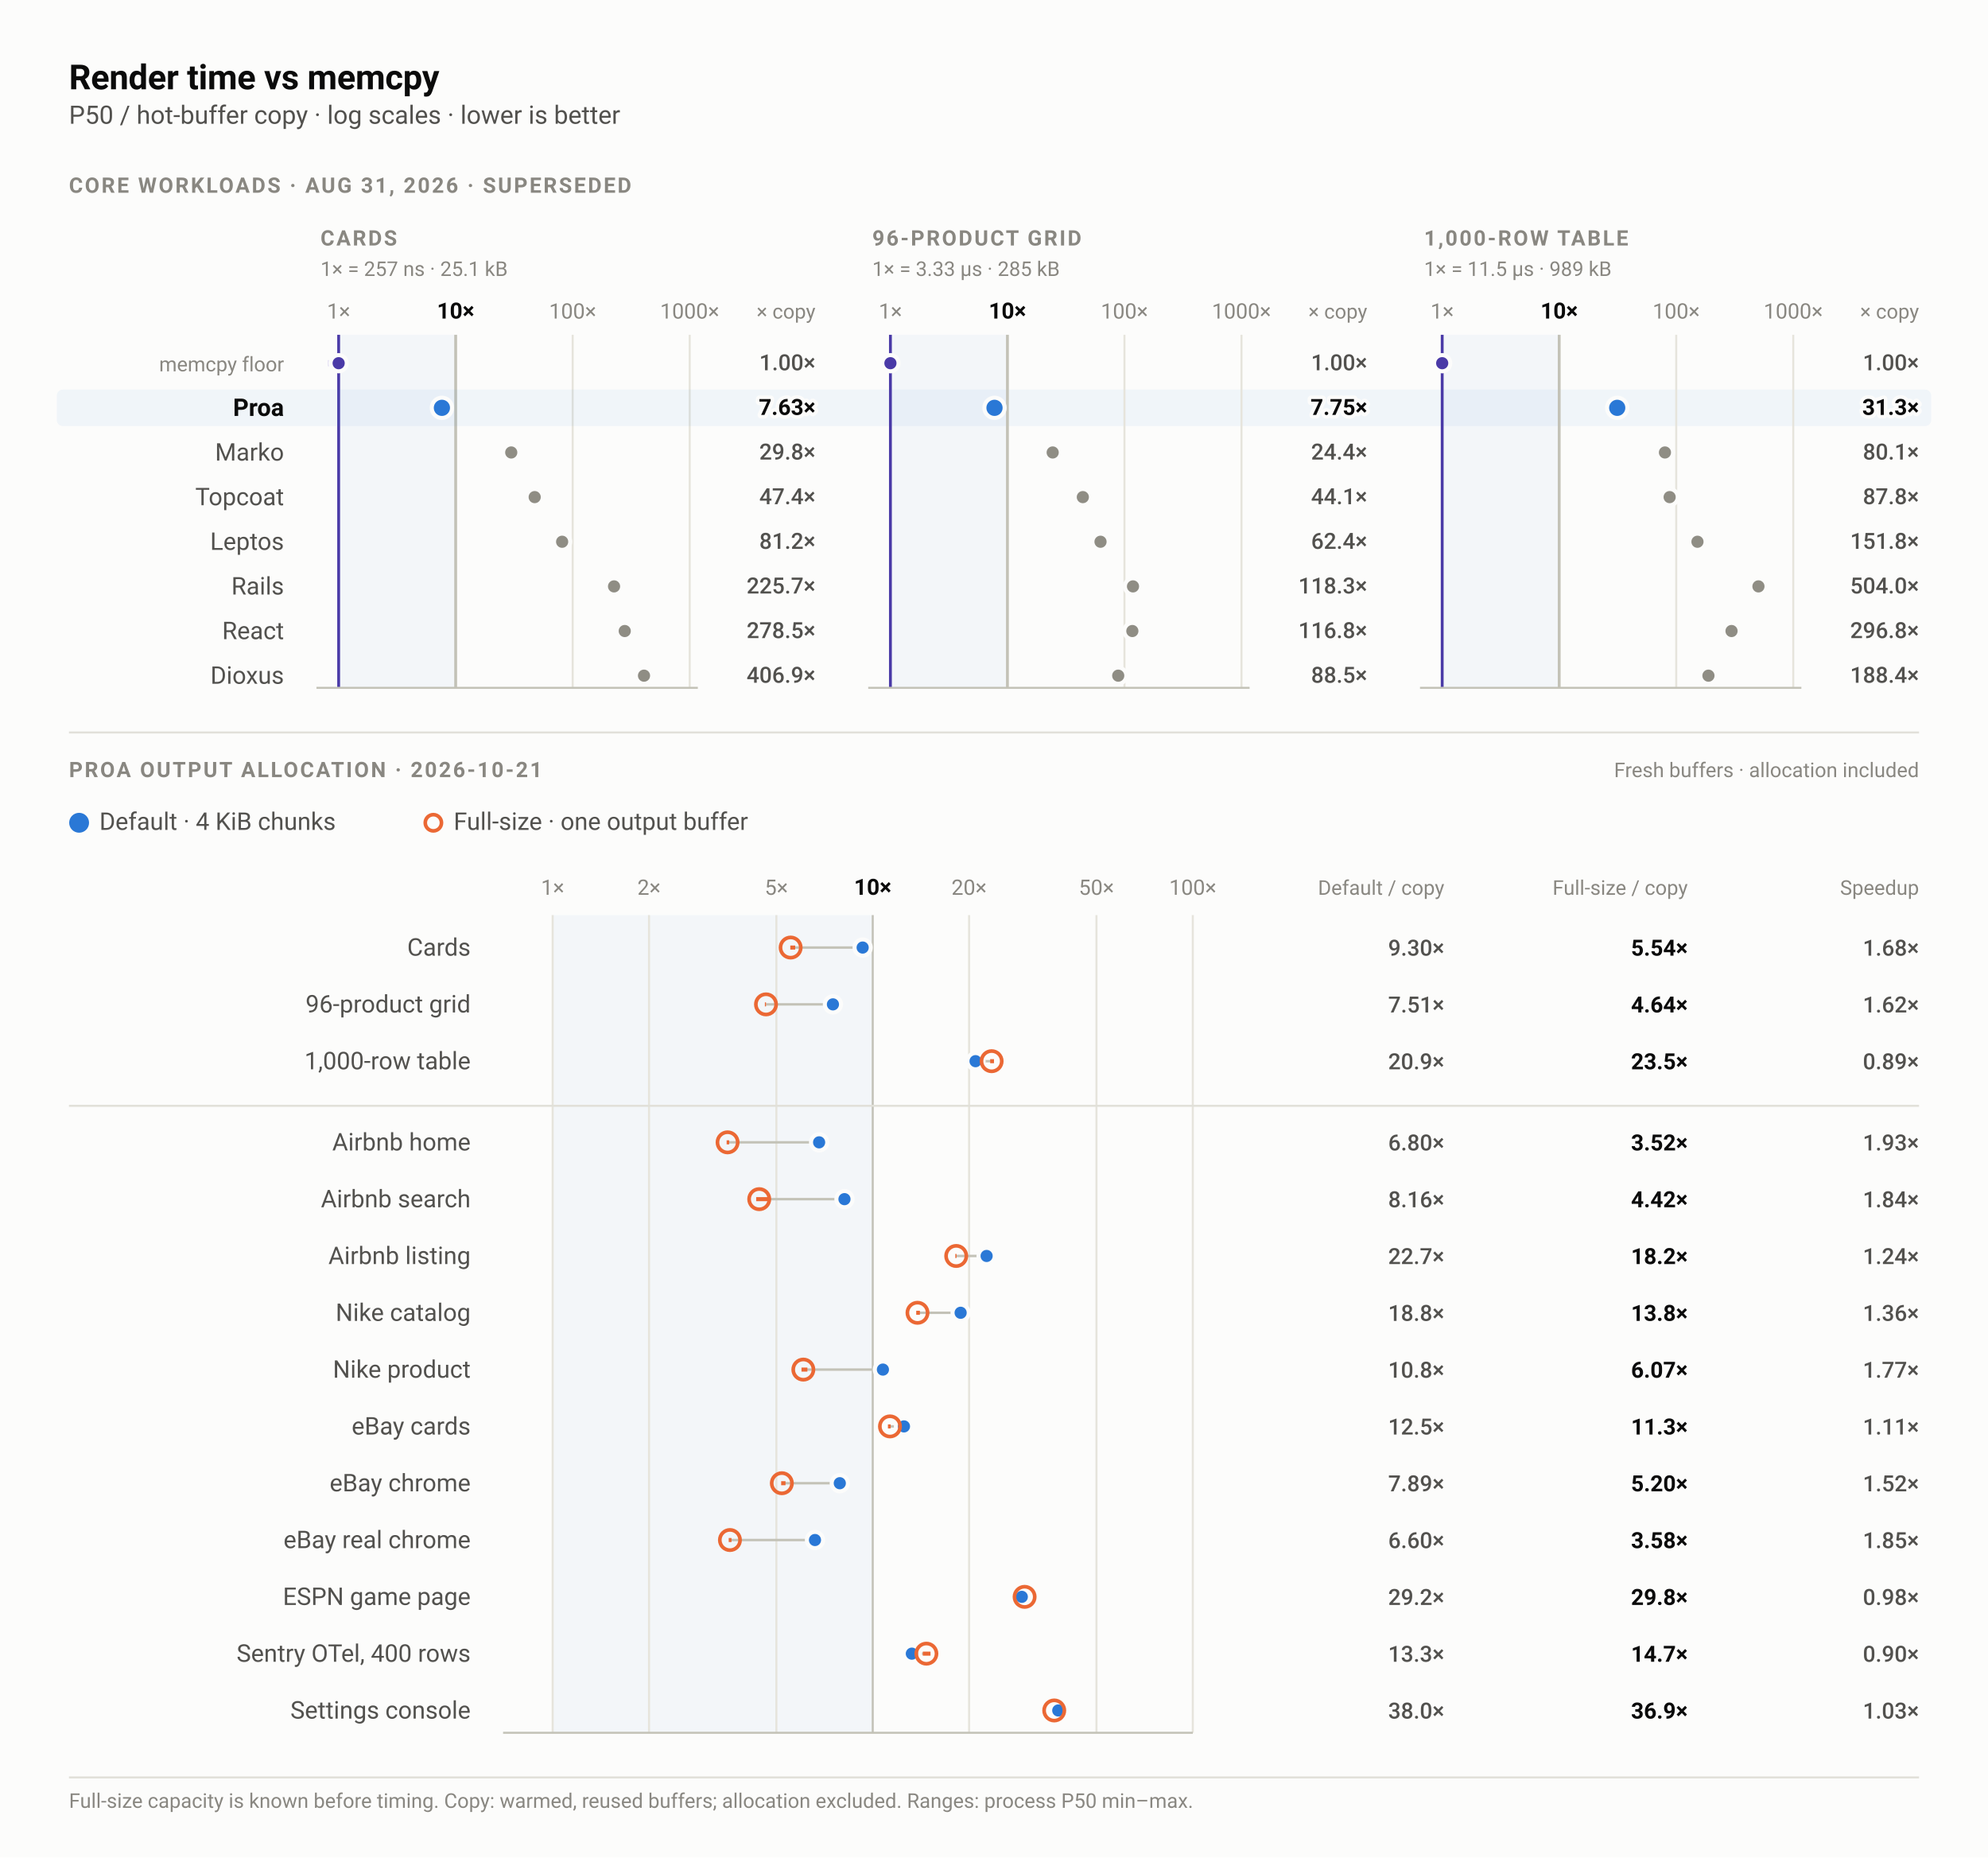
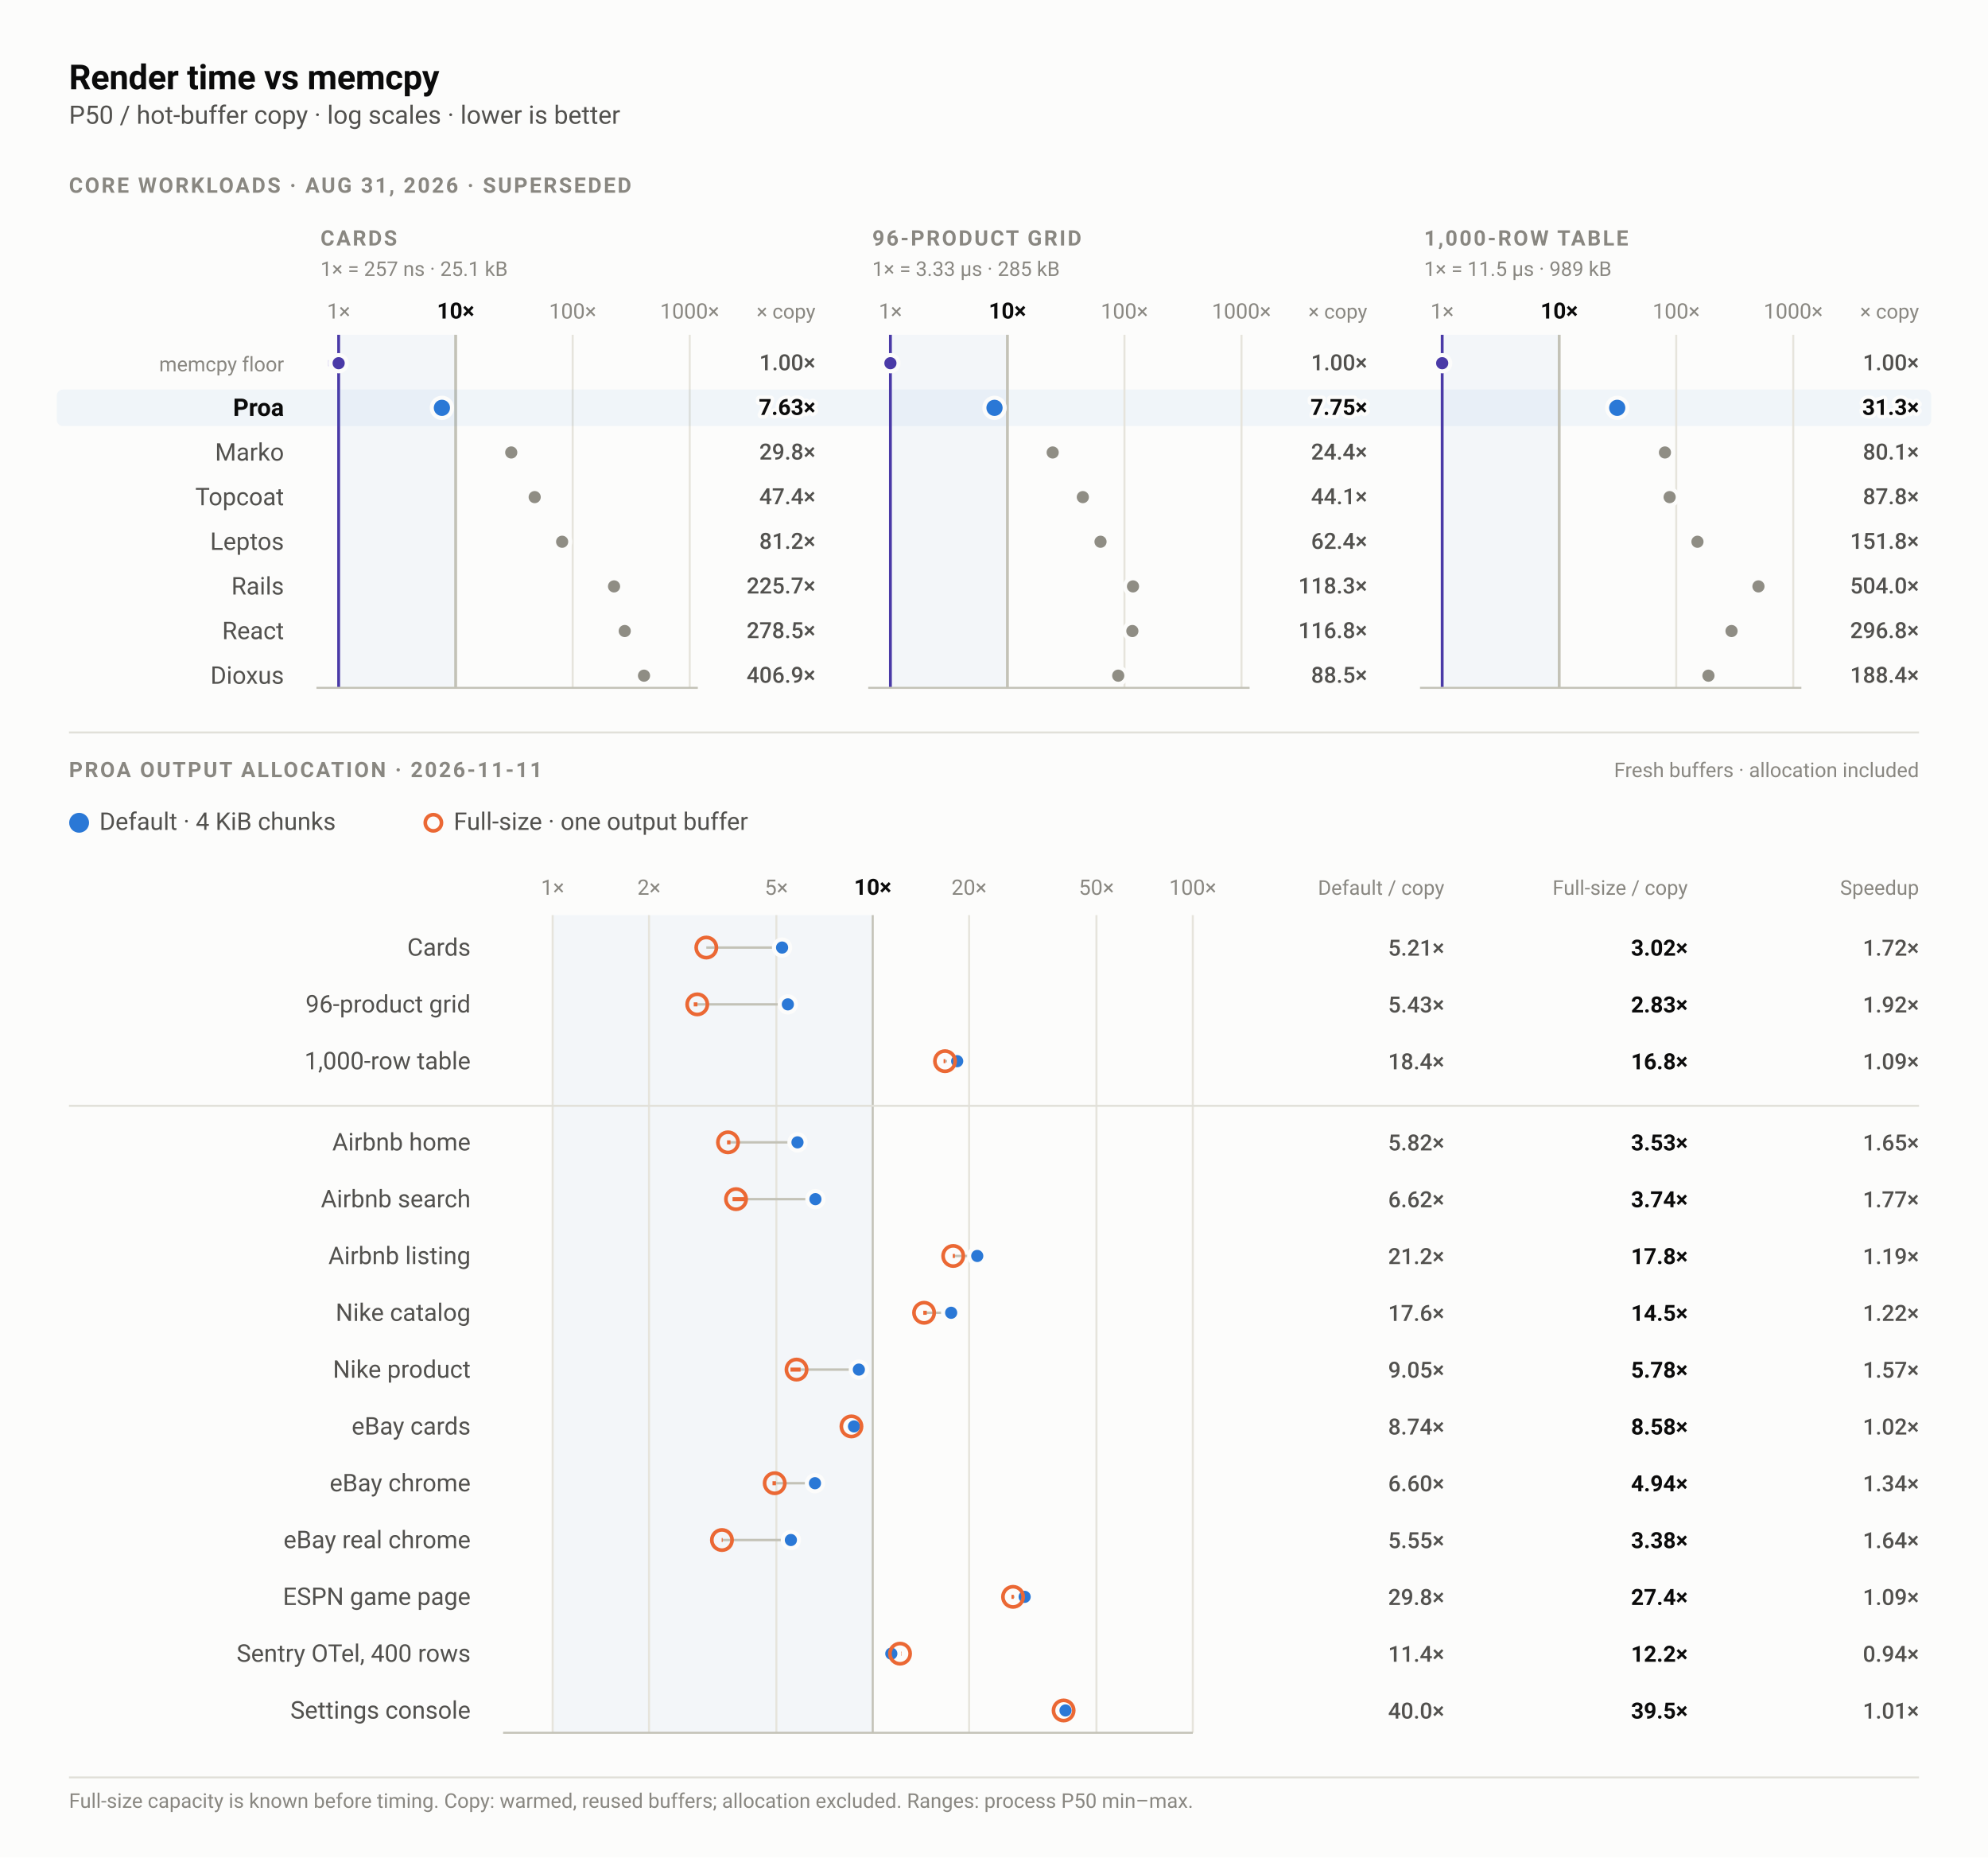
<svg xmlns="http://www.w3.org/2000/svg" width="980" height="915.5" viewBox="0 0 980 915.5" role="img" aria-labelledby="ttl dsc">
  <style>
  text { font-family: system-ui, -apple-system, "Segoe UI", Roboto, "Helvetica Neue", Arial, sans-serif; }
  .t   { font-size: 17px; font-weight: 600; fill: #0b0b0b; letter-spacing: -.005em; }
  .d   { font-size: 12.5px; font-weight: 400; fill: #52514e; }
  .eb  { font-size: 10.5px; font-weight: 600; fill: #898781; letter-spacing: .09em; }
  .cat { font-size: 12px; font-weight: 400; fill: #52514e; }
  .catb{ font-size: 12px; font-weight: 600; fill: #0b0b0b; }
  .lg  { font-size: 12px; font-weight: 400; fill: #52514e; }
  .tick{ font-size: 10.5px; font-weight: 400; fill: #898781; font-variant-numeric: tabular-nums; }
  .val { font-size: 11px; font-weight: 500; fill: #52514e; font-variant-numeric: tabular-nums;
         paint-order: stroke; stroke: #fcfcfb; stroke-width: 3.5px; stroke-linejoin: round; }
  .valb{ font-size: 11px; font-weight: 600; fill: #0b0b0b; font-variant-numeric: tabular-nums;
         paint-order: stroke; stroke: #fcfcfb; stroke-width: 3.5px; stroke-linejoin: round; }
  .valw{ font-size: 11px; font-weight: 600; fill: #fcfcfb; font-variant-numeric: tabular-nums; }
  .note{ font-size: 10px; font-weight: 400; fill: #898781; }
  .mono{ font-family: ui-monospace, SFMono-Regular, "SF Mono", Menlo, Consolas, monospace; }
  .end { text-anchor: end; }
  .mid { text-anchor: middle; }
</style>
  <rect width="980" height="915.5" fill="#fcfcfb" />
  <text x="34" y="44" class="t">Render time vs memcpy</text>
  <text x="34" y="61" class="d">P50 / hot-buffer copy · log scales · lower is better</text>
  <text x="34" y="95" class="eb">CORE WORKLOADS · AUG 31, 2026 · SUPERSEDED</text>
  <text x="158" y="121" class="eb">CARDS</text>
  <text x="158" y="136" class="note">1× = 257 ns · 25.1 kB</text>
  <text x="402" y="157" class="note end">× copy</text>
  <rect x="166.94" y="165" width="57.69" height="174" fill="#2a78d6" opacity=".045" />
  <path d="M166.94 165L166.94 339" stroke="#4a3aa7" stroke-width="1.4" />
  <text x="166.94" y="157" class="tick mid">1×</text>
  <path d="M224.62 165L224.62 339" stroke="#c3c2b7" stroke-width="1.4" />
  <text x="224.62" y="157" class="valb mid">10×</text>
  <path d="M282.31 165L282.31 339" stroke="#e6e4dc" stroke-width="1" />
  <text x="282.31" y="157" class="tick mid">100×</text>
  <path d="M340 165L340 339" stroke="#e6e4dc" stroke-width="1" />
  <text x="340" y="157" class="tick mid">1000×</text>
  <path d="M156 339L344 339" stroke="#c3c2b7" stroke-width="1" />
  <text x="140" y="183" class="note end">memcpy floor</text>
  <path d="M161.64 179L171.14 179" stroke="#ded9f2" stroke-width="3" />
  <circle cx="166.94" cy="179" r="4" fill="#4a3aa7" stroke="#fcfcfb" stroke-width="2" />
  <text x="402" y="182.5" class="val end">1.00×</text>
  <rect x="28" y="192" width="924" height="18" rx="3" fill="#2a78d6" opacity=".055" />
  <text x="140" y="205" class="catb end">Proa</text>
  <path d="M215 201L223.12 201" stroke="#cde2fb" stroke-width="3" />
  <circle cx="217.84" cy="201" r="5" fill="#2a78d6" stroke="#fcfcfb" stroke-width="2" />
  <text x="402" y="204.5" class="valb end">7.63×</text>
  <text x="140" y="227" class="cat end">Marko</text>
  <path d="M250.19 223L255.91 223" stroke="#dcdad2" stroke-width="3" />
  <circle cx="252.02" cy="223" r="4" fill="#8f8d84" stroke="#fcfcfb" stroke-width="2" />
  <text x="402" y="226.5" class="val end">29.8×</text>
  <text x="140" y="249" class="cat end">Topcoat</text>
  <path d="M261.7 245L264.33 245" stroke="#dcdad2" stroke-width="3" />
  <circle cx="263.58" cy="245" r="4" fill="#8f8d84" stroke="#fcfcfb" stroke-width="2" />
  <text x="402" y="248.5" class="val end">47.4×</text>
  <text x="140" y="271" class="cat end">Leptos</text>
  <path d="M276.86 267L277.89 267" stroke="#dcdad2" stroke-width="3" />
  <circle cx="277.11" cy="267" r="4" fill="#8f8d84" stroke="#fcfcfb" stroke-width="2" />
  <text x="402" y="270.5" class="val end">81.2×</text>
  <text x="140" y="293" class="cat end">Rails</text>
  <path d="M302.7 289L303.13 289" stroke="#dcdad2" stroke-width="3" />
  <circle cx="302.7" cy="289" r="4" fill="#8f8d84" stroke="#fcfcfb" stroke-width="2" />
  <text x="402" y="292.5" class="val end">225.7×</text>
  <text x="140" y="315" class="cat end">React</text>
  <path d="M307.68 311L309.14 311" stroke="#dcdad2" stroke-width="3" />
  <circle cx="307.97" cy="311" r="4" fill="#8f8d84" stroke="#fcfcfb" stroke-width="2" />
  <text x="402" y="314.5" class="val end">278.5×</text>
  <text x="140" y="337" class="cat end">Dioxus</text>
  <path d="M317.25 333L317.64 333" stroke="#dcdad2" stroke-width="3" />
  <circle cx="317.47" cy="333" r="4" fill="#8f8d84" stroke="#fcfcfb" stroke-width="2" />
  <text x="402" y="336.5" class="val end">406.9×</text>
  <text x="430" y="121" class="eb">96-PRODUCT GRID</text>
  <text x="430" y="136" class="note">1× = 3.33 µs · 285 kB</text>
  <text x="674" y="157" class="note end">× copy</text>
  <rect x="438.94" y="165" width="57.69" height="174" fill="#2a78d6" opacity=".045" />
  <path d="M438.94 165L438.94 339" stroke="#4a3aa7" stroke-width="1.4" />
  <text x="438.94" y="157" class="tick mid">1×</text>
  <path d="M496.62 165L496.62 339" stroke="#c3c2b7" stroke-width="1.4" />
  <text x="496.62" y="157" class="valb mid">10×</text>
  <path d="M554.31 165L554.31 339" stroke="#e6e4dc" stroke-width="1" />
  <text x="554.31" y="157" class="tick mid">100×</text>
  <path d="M612 165L612 339" stroke="#e6e4dc" stroke-width="1" />
  <text x="612" y="157" class="tick mid">1000×</text>
  <path d="M428 339L616 339" stroke="#c3c2b7" stroke-width="1" />
  <path d="M438.93 179L439.43 179" stroke="#ded9f2" stroke-width="3" />
  <circle cx="438.94" cy="179" r="4" fill="#4a3aa7" stroke="#fcfcfb" stroke-width="2" />
  <text x="674" y="182.5" class="val end">1.00×</text>
  <path d="M488.19 201L490.42 201" stroke="#cde2fb" stroke-width="3" />
  <circle cx="490.25" cy="201" r="5" fill="#2a78d6" stroke="#fcfcfb" stroke-width="2" />
  <text x="674" y="204.5" class="valb end">7.75×</text>
  <path d="M518.36 223L519.85 223" stroke="#dcdad2" stroke-width="3" />
  <circle cx="518.93" cy="223" r="4" fill="#8f8d84" stroke="#fcfcfb" stroke-width="2" />
  <text x="674" y="226.5" class="val end">24.4×</text>
  <path d="M533.22 245L533.96 245" stroke="#dcdad2" stroke-width="3" />
  <circle cx="533.79" cy="245" r="4" fill="#8f8d84" stroke="#fcfcfb" stroke-width="2" />
  <text x="674" y="248.5" class="val end">44.1×</text>
  <path d="M540.49 267L542.85 267" stroke="#dcdad2" stroke-width="3" />
  <circle cx="542.51" cy="267" r="4" fill="#8f8d84" stroke="#fcfcfb" stroke-width="2" />
  <text x="674" y="270.5" class="val end">62.4×</text>
  <path d="M558.46 289L558.65 289" stroke="#dcdad2" stroke-width="3" />
  <circle cx="558.52" cy="289" r="4" fill="#8f8d84" stroke="#fcfcfb" stroke-width="2" />
  <text x="674" y="292.5" class="val end">118.3×</text>
  <path d="M558.14 311L558.41 311" stroke="#dcdad2" stroke-width="3" />
  <circle cx="558.2" cy="311" r="4" fill="#8f8d84" stroke="#fcfcfb" stroke-width="2" />
  <text x="674" y="314.5" class="val end">116.8×</text>
  <path d="M551.04 333L551.42 333" stroke="#dcdad2" stroke-width="3" />
  <circle cx="551.24" cy="333" r="4" fill="#8f8d84" stroke="#fcfcfb" stroke-width="2" />
  <text x="674" y="336.5" class="val end">88.5×</text>
  <text x="702" y="121" class="eb">1,000-ROW TABLE</text>
  <text x="702" y="136" class="note">1× = 11.5 µs · 989 kB</text>
  <text x="946" y="157" class="note end">× copy</text>
  <rect x="710.94" y="165" width="57.69" height="174" fill="#2a78d6" opacity=".045" />
  <path d="M710.94 165L710.94 339" stroke="#4a3aa7" stroke-width="1.4" />
  <text x="710.94" y="157" class="tick mid">1×</text>
  <path d="M768.62 165L768.62 339" stroke="#c3c2b7" stroke-width="1.4" />
  <text x="768.62" y="157" class="valb mid">10×</text>
  <path d="M826.31 165L826.31 339" stroke="#e6e4dc" stroke-width="1" />
  <text x="826.31" y="157" class="tick mid">100×</text>
  <path d="M884 165L884 339" stroke="#e6e4dc" stroke-width="1" />
  <text x="884" y="157" class="tick mid">1000×</text>
  <path d="M700 339L888 339" stroke="#c3c2b7" stroke-width="1" />
  <path d="M710.61 179L711.35 179" stroke="#ded9f2" stroke-width="3" />
  <circle cx="710.94" cy="179" r="4" fill="#4a3aa7" stroke="#fcfcfb" stroke-width="2" />
  <text x="946" y="182.5" class="val end">1.00×</text>
  <path d="M796.89 201L798.2 201" stroke="#cde2fb" stroke-width="3" />
  <circle cx="797.22" cy="201" r="5" fill="#2a78d6" stroke="#fcfcfb" stroke-width="2" />
  <text x="946" y="204.5" class="valb end">31.3×</text>
  <path d="M820.63 223L820.94 223" stroke="#dcdad2" stroke-width="3" />
  <circle cx="820.75" cy="223" r="4" fill="#8f8d84" stroke="#fcfcfb" stroke-width="2" />
  <text x="946" y="226.5" class="val end">80.1×</text>
  <path d="M822.82 245L823.55 245" stroke="#dcdad2" stroke-width="3" />
  <circle cx="823.06" cy="245" r="4" fill="#8f8d84" stroke="#fcfcfb" stroke-width="2" />
  <text x="946" y="248.5" class="val end">87.8×</text>
  <path d="M836.62 267L836.82 267" stroke="#dcdad2" stroke-width="3" />
  <circle cx="836.78" cy="267" r="4" fill="#8f8d84" stroke="#fcfcfb" stroke-width="2" />
  <text x="946" y="270.5" class="val end">151.8×</text>
  <path d="M866.63 289L867.04 289" stroke="#dcdad2" stroke-width="3" />
  <circle cx="866.84" cy="289" r="4" fill="#8f8d84" stroke="#fcfcfb" stroke-width="2" />
  <text x="946" y="292.5" class="val end">504.0×</text>
  <path d="M853.26 311L853.97 311" stroke="#dcdad2" stroke-width="3" />
  <circle cx="853.57" cy="311" r="4" fill="#8f8d84" stroke="#fcfcfb" stroke-width="2" />
  <text x="946" y="314.5" class="val end">296.8×</text>
  <path d="M842.1 333L842.51 333" stroke="#dcdad2" stroke-width="3" />
  <circle cx="842.19" cy="333" r="4" fill="#8f8d84" stroke="#fcfcfb" stroke-width="2" />
  <text x="946" y="336.5" class="val end">188.4×</text>
  <path d="M34 361L946 361" stroke="#e1e0d9" stroke-width="1" />
-   <text x="34" y="383" class="eb">PROA OUTPUT ALLOCATION · 2026-10-21</text>
+   <text x="34" y="383" class="eb">PROA OUTPUT ALLOCATION · 2026-11-11</text>
  <text x="946" y="383" class="note end">Fresh buffers · allocation included</text>
  <circle cx="39" cy="405.5" r="4" fill="#2a78d6" stroke="#2a78d6" stroke-width="1.8" />
  <text x="49" y="409" class="lg">Default · 4 KiB chunks</text>
  <circle cx="213.63" cy="405.5" r="4" fill="#fcfcfb" stroke="#eb6834" stroke-width="1.8" />
  <text x="223.63" y="409" class="lg">Full-size · one output buffer</text>
  <rect x="272.44" y="451" width="157.78" height="403" fill="#2a78d6" opacity=".045" />
  <path d="M272.44 451L272.44 854" stroke="#e6e4dc" stroke-width="1" />
  <text x="272.44" y="441" class="tick mid">1×</text>
  <path d="M319.94 451L319.94 854" stroke="#e6e4dc" stroke-width="1" />
  <text x="319.94" y="441" class="tick mid">2×</text>
  <path d="M382.72 451L382.72 854" stroke="#e6e4dc" stroke-width="1" />
  <text x="382.72" y="441" class="tick mid">5×</text>
  <path d="M430.22 451L430.22 854" stroke="#c3c2b7" stroke-width="1" />
  <text x="430.22" y="441" class="valb mid">10×</text>
  <path d="M477.72 451L477.72 854" stroke="#e6e4dc" stroke-width="1" />
  <text x="477.72" y="441" class="tick mid">20×</text>
  <path d="M540.5 451L540.5 854" stroke="#e6e4dc" stroke-width="1" />
  <text x="540.5" y="441" class="tick mid">50×</text>
  <path d="M588 451L588 854" stroke="#e6e4dc" stroke-width="1" />
  <text x="588" y="441" class="tick mid">100×</text>
  <text x="712" y="441" class="note end">Default / copy</text>
  <text x="832" y="441" class="note end">Full-size / copy</text>
  <text x="946" y="441" class="note end">Speedup</text>
  <path d="M34 545L946 545" stroke="#e1e0d9" stroke-width="1" />
  <text x="232" y="471" class="cat end">Cards</text>
-   <path d="M425.25 467L389.75 467" stroke="#c3c2b7" stroke-width="1.2" />
-   <path d="M423.65 467L426.55 467" stroke="#cde2fb" stroke-width="3" />
-   <path d="M389.58 467L392 467" stroke="#eb6834" stroke-width="2" />
-   <circle cx="425.25" cy="467" r="4" fill="#2a78d6" stroke="#fcfcfb" stroke-width="2" />
-   <circle cx="389.75" cy="467" r="5" fill="none" stroke="#eb6834" stroke-width="1.8" />
-   <text x="712" y="471" class="val end">9.30×</text>
-   <text x="832" y="471" class="valb end">5.54×</text>
-   <text x="946" y="471" class="val end">1.68×</text>
+   <path d="M385.54 467L348.18 467" stroke="#c3c2b7" stroke-width="1.2" />
+   <path d="M383.27 467L387.68 467" stroke="#cde2fb" stroke-width="3" />
+   <path d="M348.27 467L348.27 467" stroke="#eb6834" stroke-width="2" />
+   <circle cx="385.54" cy="467" r="4" fill="#2a78d6" stroke="#fcfcfb" stroke-width="2" />
+   <circle cx="348.18" cy="467" r="5" fill="none" stroke="#eb6834" stroke-width="1.8" />
+   <text x="712" y="471" class="val end">5.21×</text>
+   <text x="832" y="471" class="valb end">3.02×</text>
+   <text x="946" y="471" class="val end">1.72×</text>
  <text x="232" y="499" class="cat end">96-product grid</text>
-   <path d="M410.6 495L377.6 495" stroke="#c3c2b7" stroke-width="1.2" />
-   <path d="M410.33 495L412.58 495" stroke="#cde2fb" stroke-width="3" />
-   <path d="M377.06 495L377.62 495" stroke="#eb6834" stroke-width="2" />
-   <circle cx="410.6" cy="495" r="4" fill="#2a78d6" stroke="#fcfcfb" stroke-width="2" />
-   <circle cx="377.6" cy="495" r="5" fill="none" stroke="#eb6834" stroke-width="1.8" />
-   <text x="712" y="499" class="val end">7.51×</text>
-   <text x="832" y="499" class="valb end">4.64×</text>
-   <text x="946" y="499" class="val end">1.62×</text>
+   <path d="M388.38 495L343.72 495" stroke="#c3c2b7" stroke-width="1.2" />
+   <path d="M388.06 495L389.31 495" stroke="#cde2fb" stroke-width="3" />
+   <path d="M341.98 495L343.81 495" stroke="#eb6834" stroke-width="2" />
+   <circle cx="388.38" cy="495" r="4" fill="#2a78d6" stroke="#fcfcfb" stroke-width="2" />
+   <circle cx="343.72" cy="495" r="5" fill="none" stroke="#eb6834" stroke-width="1.8" />
+   <text x="712" y="499" class="val end">5.43×</text>
+   <text x="832" y="499" class="valb end">2.83×</text>
+   <text x="946" y="499" class="val end">1.92×</text>
  <text x="232" y="527" class="cat end">1,000-row table</text>
-   <path d="M480.9 523L488.83 523" stroke="#c3c2b7" stroke-width="1.2" />
-   <path d="M480.07 523L481.02 523" stroke="#cde2fb" stroke-width="3" />
-   <path d="M488.12 523L490 523" stroke="#eb6834" stroke-width="2" />
-   <circle cx="480.9" cy="523" r="4" fill="#2a78d6" stroke="#fcfcfb" stroke-width="2" />
-   <circle cx="488.83" cy="523" r="5" fill="none" stroke="#eb6834" stroke-width="1.8" />
-   <text x="712" y="527" class="val end">20.9×</text>
-   <text x="832" y="527" class="valb end">23.5×</text>
-   <text x="946" y="527" class="val end">0.89×</text>
+   <path d="M471.85 523L465.85 523" stroke="#c3c2b7" stroke-width="1.2" />
+   <path d="M471.45 523L473.36 523" stroke="#cde2fb" stroke-width="3" />
+   <path d="M465.15 523L466.04 523" stroke="#eb6834" stroke-width="2" />
+   <circle cx="471.85" cy="523" r="4" fill="#2a78d6" stroke="#fcfcfb" stroke-width="2" />
+   <circle cx="465.85" cy="523" r="5" fill="none" stroke="#eb6834" stroke-width="1.8" />
+   <text x="712" y="527" class="val end">18.4×</text>
+   <text x="832" y="527" class="valb end">16.8×</text>
+   <text x="946" y="527" class="val end">1.09×</text>
  <text x="232" y="567" class="cat end">Airbnb home</text>
-   <path d="M403.79 563L358.67 563" stroke="#c3c2b7" stroke-width="1.2" />
-   <path d="M403.53 563L403.98 563" stroke="#cde2fb" stroke-width="3" />
-   <path d="M358.2 563L359.46 563" stroke="#eb6834" stroke-width="2" />
-   <circle cx="403.79" cy="563" r="4" fill="#2a78d6" stroke="#fcfcfb" stroke-width="2" />
-   <circle cx="358.67" cy="563" r="5" fill="none" stroke="#eb6834" stroke-width="1.8" />
-   <text x="712" y="567" class="val end">6.80×</text>
-   <text x="832" y="567" class="valb end">3.52×</text>
-   <text x="946" y="567" class="val end">1.93×</text>
+   <path d="M393.13 563L358.87 563" stroke="#c3c2b7" stroke-width="1.2" />
+   <path d="M393.16 563L394.67 563" stroke="#cde2fb" stroke-width="3" />
+   <path d="M358.41 563L360.09 563" stroke="#eb6834" stroke-width="2" />
+   <circle cx="393.13" cy="563" r="4" fill="#2a78d6" stroke="#fcfcfb" stroke-width="2" />
+   <circle cx="358.87" cy="563" r="5" fill="none" stroke="#eb6834" stroke-width="1.8" />
+   <text x="712" y="567" class="val end">5.82×</text>
+   <text x="832" y="567" class="valb end">3.53×</text>
+   <text x="946" y="567" class="val end">1.65×</text>
  <text x="232" y="595" class="cat end">Airbnb search</text>
-   <path d="M416.29 591L374.27 591" stroke="#c3c2b7" stroke-width="1.2" />
-   <path d="M416.25 591L417.08 591" stroke="#cde2fb" stroke-width="3" />
-   <path d="M372.76 591L378.73 591" stroke="#eb6834" stroke-width="2" />
-   <circle cx="416.29" cy="591" r="4" fill="#2a78d6" stroke="#fcfcfb" stroke-width="2" />
-   <circle cx="374.27" cy="591" r="5" fill="none" stroke="#eb6834" stroke-width="1.8" />
-   <text x="712" y="595" class="val end">8.16×</text>
-   <text x="832" y="595" class="valb end">4.42×</text>
-   <text x="946" y="595" class="val end">1.84×</text>
+   <path d="M401.96 591L362.83 591" stroke="#c3c2b7" stroke-width="1.2" />
+   <path d="M400.99 591L403.95 591" stroke="#cde2fb" stroke-width="3" />
+   <path d="M361.11 591L367.98 591" stroke="#eb6834" stroke-width="2" />
+   <circle cx="401.96" cy="591" r="4" fill="#2a78d6" stroke="#fcfcfb" stroke-width="2" />
+   <circle cx="362.83" cy="591" r="5" fill="none" stroke="#eb6834" stroke-width="1.8" />
+   <text x="712" y="595" class="val end">6.62×</text>
+   <text x="832" y="595" class="valb end">3.74×</text>
+   <text x="946" y="595" class="val end">1.77×</text>
  <text x="232" y="623" class="cat end">Airbnb listing</text>
-   <path d="M486.36 619L471.37 619" stroke="#c3c2b7" stroke-width="1.2" />
-   <path d="M485.68 619L486.51 619" stroke="#cde2fb" stroke-width="3" />
-   <path d="M470.93 619L471.54 619" stroke="#eb6834" stroke-width="2" />
-   <circle cx="486.36" cy="619" r="4" fill="#2a78d6" stroke="#fcfcfb" stroke-width="2" />
-   <circle cx="471.37" cy="619" r="5" fill="none" stroke="#eb6834" stroke-width="1.8" />
-   <text x="712" y="623" class="val end">22.7×</text>
-   <text x="832" y="623" class="valb end">18.2×</text>
-   <text x="946" y="623" class="val end">1.24×</text>
+   <path d="M481.74 619L469.89 619" stroke="#c3c2b7" stroke-width="1.2" />
+   <path d="M480.51 619L482.42 619" stroke="#cde2fb" stroke-width="3" />
+   <path d="M469.69 619L470.71 619" stroke="#eb6834" stroke-width="2" />
+   <circle cx="481.74" cy="619" r="4" fill="#2a78d6" stroke="#fcfcfb" stroke-width="2" />
+   <circle cx="469.89" cy="619" r="5" fill="none" stroke="#eb6834" stroke-width="1.8" />
+   <text x="712" y="623" class="val end">21.2×</text>
+   <text x="832" y="623" class="valb end">17.8×</text>
+   <text x="946" y="623" class="val end">1.19×</text>
  <text x="232" y="651" class="cat end">Nike catalog</text>
-   <path d="M473.55 647L452.29 647" stroke="#c3c2b7" stroke-width="1.2" />
-   <path d="M473.52 647L474.83 647" stroke="#cde2fb" stroke-width="3" />
-   <path d="M451.66 647L453.46 647" stroke="#eb6834" stroke-width="2" />
-   <circle cx="473.55" cy="647" r="4" fill="#2a78d6" stroke="#fcfcfb" stroke-width="2" />
-   <circle cx="452.29" cy="647" r="5" fill="none" stroke="#eb6834" stroke-width="1.8" />
-   <text x="712" y="651" class="val end">18.8×</text>
-   <text x="832" y="651" class="valb end">13.8×</text>
-   <text x="946" y="651" class="val end">1.36×</text>
+   <path d="M468.88 647L455.54 647" stroke="#c3c2b7" stroke-width="1.2" />
+   <path d="M468.56 647L469.82 647" stroke="#cde2fb" stroke-width="3" />
+   <path d="M455.14 647L456.86 647" stroke="#eb6834" stroke-width="2" />
+   <circle cx="468.88" cy="647" r="4" fill="#2a78d6" stroke="#fcfcfb" stroke-width="2" />
+   <circle cx="455.54" cy="647" r="5" fill="none" stroke="#eb6834" stroke-width="1.8" />
+   <text x="712" y="651" class="val end">17.6×</text>
+   <text x="832" y="651" class="valb end">14.5×</text>
+   <text x="946" y="651" class="val end">1.22×</text>
  <text x="232" y="679" class="cat end">Nike product</text>
-   <path d="M435.24 675L396.01 675" stroke="#c3c2b7" stroke-width="1.2" />
-   <path d="M434.15 675L435.82 675" stroke="#cde2fb" stroke-width="3" />
-   <path d="M395.1 675L398.01 675" stroke="#eb6834" stroke-width="2" />
-   <circle cx="435.24" cy="675" r="4" fill="#2a78d6" stroke="#fcfcfb" stroke-width="2" />
-   <circle cx="396.01" cy="675" r="5" fill="none" stroke="#eb6834" stroke-width="1.8" />
-   <text x="712" y="679" class="val end">10.8×</text>
-   <text x="832" y="679" class="valb end">6.07×</text>
-   <text x="946" y="679" class="val end">1.77×</text>
+   <path d="M423.38 675L392.66 675" stroke="#c3c2b7" stroke-width="1.2" />
+   <path d="M423.41 675L424.67 675" stroke="#cde2fb" stroke-width="3" />
+   <path d="M389.67 675L394.66 675" stroke="#eb6834" stroke-width="2" />
+   <circle cx="423.38" cy="675" r="4" fill="#2a78d6" stroke="#fcfcfb" stroke-width="2" />
+   <circle cx="392.66" cy="675" r="5" fill="none" stroke="#eb6834" stroke-width="1.8" />
+   <text x="712" y="679" class="val end">9.05×</text>
+   <text x="832" y="679" class="valb end">5.78×</text>
+   <text x="946" y="679" class="val end">1.57×</text>
  <text x="232" y="707" class="cat end">eBay cards</text>
-   <path d="M445.62 703L438.72 703" stroke="#c3c2b7" stroke-width="1.2" />
-   <path d="M444.94 703L445.67 703" stroke="#cde2fb" stroke-width="3" />
-   <path d="M437.71 703L439.06 703" stroke="#eb6834" stroke-width="2" />
-   <circle cx="445.62" cy="703" r="4" fill="#2a78d6" stroke="#fcfcfb" stroke-width="2" />
-   <circle cx="438.72" cy="703" r="5" fill="none" stroke="#eb6834" stroke-width="1.8" />
-   <text x="712" y="707" class="val end">12.5×</text>
-   <text x="832" y="707" class="valb end">11.3×</text>
-   <text x="946" y="707" class="val end">1.11×</text>
+   <path d="M420.99 703L419.73 703" stroke="#c3c2b7" stroke-width="1.2" />
+   <path d="M420.78 703L421.36 703" stroke="#cde2fb" stroke-width="3" />
+   <path d="M418.77 703L420.55 703" stroke="#eb6834" stroke-width="2" />
+   <circle cx="420.99" cy="703" r="4" fill="#2a78d6" stroke="#fcfcfb" stroke-width="2" />
+   <circle cx="419.73" cy="703" r="5" fill="none" stroke="#eb6834" stroke-width="1.8" />
+   <text x="712" y="707" class="val end">8.74×</text>
+   <text x="832" y="707" class="valb end">8.58×</text>
+   <text x="946" y="707" class="val end">1.02×</text>
  <text x="232" y="735" class="cat end">eBay chrome</text>
-   <path d="M413.98 731L385.41 731" stroke="#c3c2b7" stroke-width="1.2" />
-   <path d="M413.85 731L414.03 731" stroke="#cde2fb" stroke-width="3" />
-   <path d="M385.08 731L387.22 731" stroke="#eb6834" stroke-width="2" />
-   <circle cx="413.98" cy="731" r="4" fill="#2a78d6" stroke="#fcfcfb" stroke-width="2" />
-   <circle cx="385.41" cy="731" r="5" fill="none" stroke="#eb6834" stroke-width="1.8" />
-   <text x="712" y="735" class="val end">7.89×</text>
-   <text x="832" y="735" class="valb end">5.20×</text>
-   <text x="946" y="735" class="val end">1.52×</text>
+   <path d="M401.75 731L381.9 731" stroke="#c3c2b7" stroke-width="1.2" />
+   <path d="M401.1 731L403.13 731" stroke="#cde2fb" stroke-width="3" />
+   <path d="M380.81 731L382.51 731" stroke="#eb6834" stroke-width="2" />
+   <circle cx="401.75" cy="731" r="4" fill="#2a78d6" stroke="#fcfcfb" stroke-width="2" />
+   <circle cx="381.9" cy="731" r="5" fill="none" stroke="#eb6834" stroke-width="1.8" />
+   <text x="712" y="735" class="val end">6.60×</text>
+   <text x="832" y="735" class="valb end">4.94×</text>
+   <text x="946" y="735" class="val end">1.34×</text>
  <text x="232" y="763" class="cat end">eBay real chrome</text>
-   <path d="M401.75 759L359.83 759" stroke="#c3c2b7" stroke-width="1.2" />
-   <path d="M401.52 759L401.8 759" stroke="#cde2fb" stroke-width="3" />
-   <path d="M359.22 759L360.6 759" stroke="#eb6834" stroke-width="2" />
-   <circle cx="401.75" cy="759" r="4" fill="#2a78d6" stroke="#fcfcfb" stroke-width="2" />
-   <circle cx="359.83" cy="759" r="5" fill="none" stroke="#eb6834" stroke-width="1.8" />
-   <text x="712" y="763" class="val end">6.60×</text>
-   <text x="832" y="763" class="valb end">3.58×</text>
-   <text x="946" y="763" class="val end">1.85×</text>
+   <path d="M389.87 759L355.89 759" stroke="#c3c2b7" stroke-width="1.2" />
+   <path d="M389.73 759L390.89 759" stroke="#cde2fb" stroke-width="3" />
+   <path d="M355.78 759L356.23 759" stroke="#eb6834" stroke-width="2" />
+   <circle cx="389.87" cy="759" r="4" fill="#2a78d6" stroke="#fcfcfb" stroke-width="2" />
+   <circle cx="355.89" cy="759" r="5" fill="none" stroke="#eb6834" stroke-width="1.8" />
+   <text x="712" y="763" class="val end">5.55×</text>
+   <text x="832" y="763" class="valb end">3.38×</text>
+   <text x="946" y="763" class="val end">1.64×</text>
  <text x="232" y="791" class="cat end">ESPN game page</text>
-   <path d="M503.7 787L505.09 787" stroke="#c3c2b7" stroke-width="1.2" />
-   <path d="M501.45 787L505 787" stroke="#cde2fb" stroke-width="3" />
-   <path d="M504.3 787L506.03 787" stroke="#eb6834" stroke-width="2" />
-   <circle cx="503.7" cy="787" r="4" fill="#2a78d6" stroke="#fcfcfb" stroke-width="2" />
-   <circle cx="505.09" cy="787" r="5" fill="none" stroke="#eb6834" stroke-width="1.8" />
-   <text x="712" y="791" class="val end">29.2×</text>
-   <text x="832" y="791" class="valb end">29.8×</text>
-   <text x="946" y="791" class="val end">0.98×</text>
+   <path d="M505.11 787L499.39 787" stroke="#c3c2b7" stroke-width="1.2" />
+   <path d="M503.71 787L506.8 787" stroke="#cde2fb" stroke-width="3" />
+   <path d="M498.61 787L499.73 787" stroke="#eb6834" stroke-width="2" />
+   <circle cx="505.11" cy="787" r="4" fill="#2a78d6" stroke="#fcfcfb" stroke-width="2" />
+   <circle cx="499.39" cy="787" r="5" fill="none" stroke="#eb6834" stroke-width="1.8" />
+   <text x="712" y="791" class="val end">29.8×</text>
+   <text x="832" y="791" class="valb end">27.4×</text>
+   <text x="946" y="791" class="val end">1.09×</text>
  <text x="232" y="819" class="cat end">Sentry OTel, 400 rows</text>
-   <path d="M449.5 815L456.67 815" stroke="#c3c2b7" stroke-width="1.2" />
-   <path d="M448.28 815L450.23 815" stroke="#cde2fb" stroke-width="3" />
-   <path d="M454.91 815L458.7 815" stroke="#eb6834" stroke-width="2" />
-   <circle cx="449.5" cy="815" r="4" fill="#2a78d6" stroke="#fcfcfb" stroke-width="2" />
-   <circle cx="456.67" cy="815" r="5" fill="none" stroke="#eb6834" stroke-width="1.8" />
-   <text x="712" y="819" class="val end">13.3×</text>
-   <text x="832" y="819" class="valb end">14.7×</text>
-   <text x="946" y="819" class="val end">0.90×</text>
+   <path d="M439.38 815L443.68 815" stroke="#c3c2b7" stroke-width="1.2" />
+   <path d="M437.49 815L439.99 815" stroke="#cde2fb" stroke-width="3" />
+   <path d="M442.19 815L444.48 815" stroke="#eb6834" stroke-width="2" />
+   <circle cx="439.38" cy="815" r="4" fill="#2a78d6" stroke="#fcfcfb" stroke-width="2" />
+   <circle cx="443.68" cy="815" r="5" fill="none" stroke="#eb6834" stroke-width="1.8" />
+   <text x="712" y="819" class="val end">11.4×</text>
+   <text x="832" y="819" class="valb end">12.2×</text>
+   <text x="946" y="819" class="val end">0.94×</text>
  <text x="232" y="847" class="cat end">Settings console</text>
-   <path d="M521.68 843L519.69 843" stroke="#c3c2b7" stroke-width="1.2" />
-   <path d="M521.46 843L524.36 843" stroke="#cde2fb" stroke-width="3" />
-   <path d="M517.45 843L520.49 843" stroke="#eb6834" stroke-width="2" />
-   <circle cx="521.68" cy="843" r="4" fill="#2a78d6" stroke="#fcfcfb" stroke-width="2" />
-   <circle cx="519.69" cy="843" r="5" fill="none" stroke="#eb6834" stroke-width="1.8" />
-   <text x="712" y="847" class="val end">38.0×</text>
-   <text x="832" y="847" class="valb end">36.9×</text>
-   <text x="946" y="847" class="val end">1.03×</text>
+   <path d="M525.25 843L524.32 843" stroke="#c3c2b7" stroke-width="1.2" />
+   <path d="M523.34 843L526.18 843" stroke="#cde2fb" stroke-width="3" />
+   <path d="M522.36 843L525.26 843" stroke="#eb6834" stroke-width="2" />
+   <circle cx="525.25" cy="843" r="4" fill="#2a78d6" stroke="#fcfcfb" stroke-width="2" />
+   <circle cx="524.32" cy="843" r="5" fill="none" stroke="#eb6834" stroke-width="1.8" />
+   <text x="712" y="847" class="val end">40.0×</text>
+   <text x="832" y="847" class="valb end">39.5×</text>
+   <text x="946" y="847" class="val end">1.01×</text>
  <path d="M248 854L588 854" stroke="#c3c2b7" stroke-width="1" />
  <path d="M34 876L946 876" stroke="#e1e0d9" stroke-width="1" />
  <text x="34" y="891" class="note">Full-size capacity is known before timing. Copy: warmed, reused buffers; allocation excluded. Ranges: process P50 min–max.</text>
</svg>
